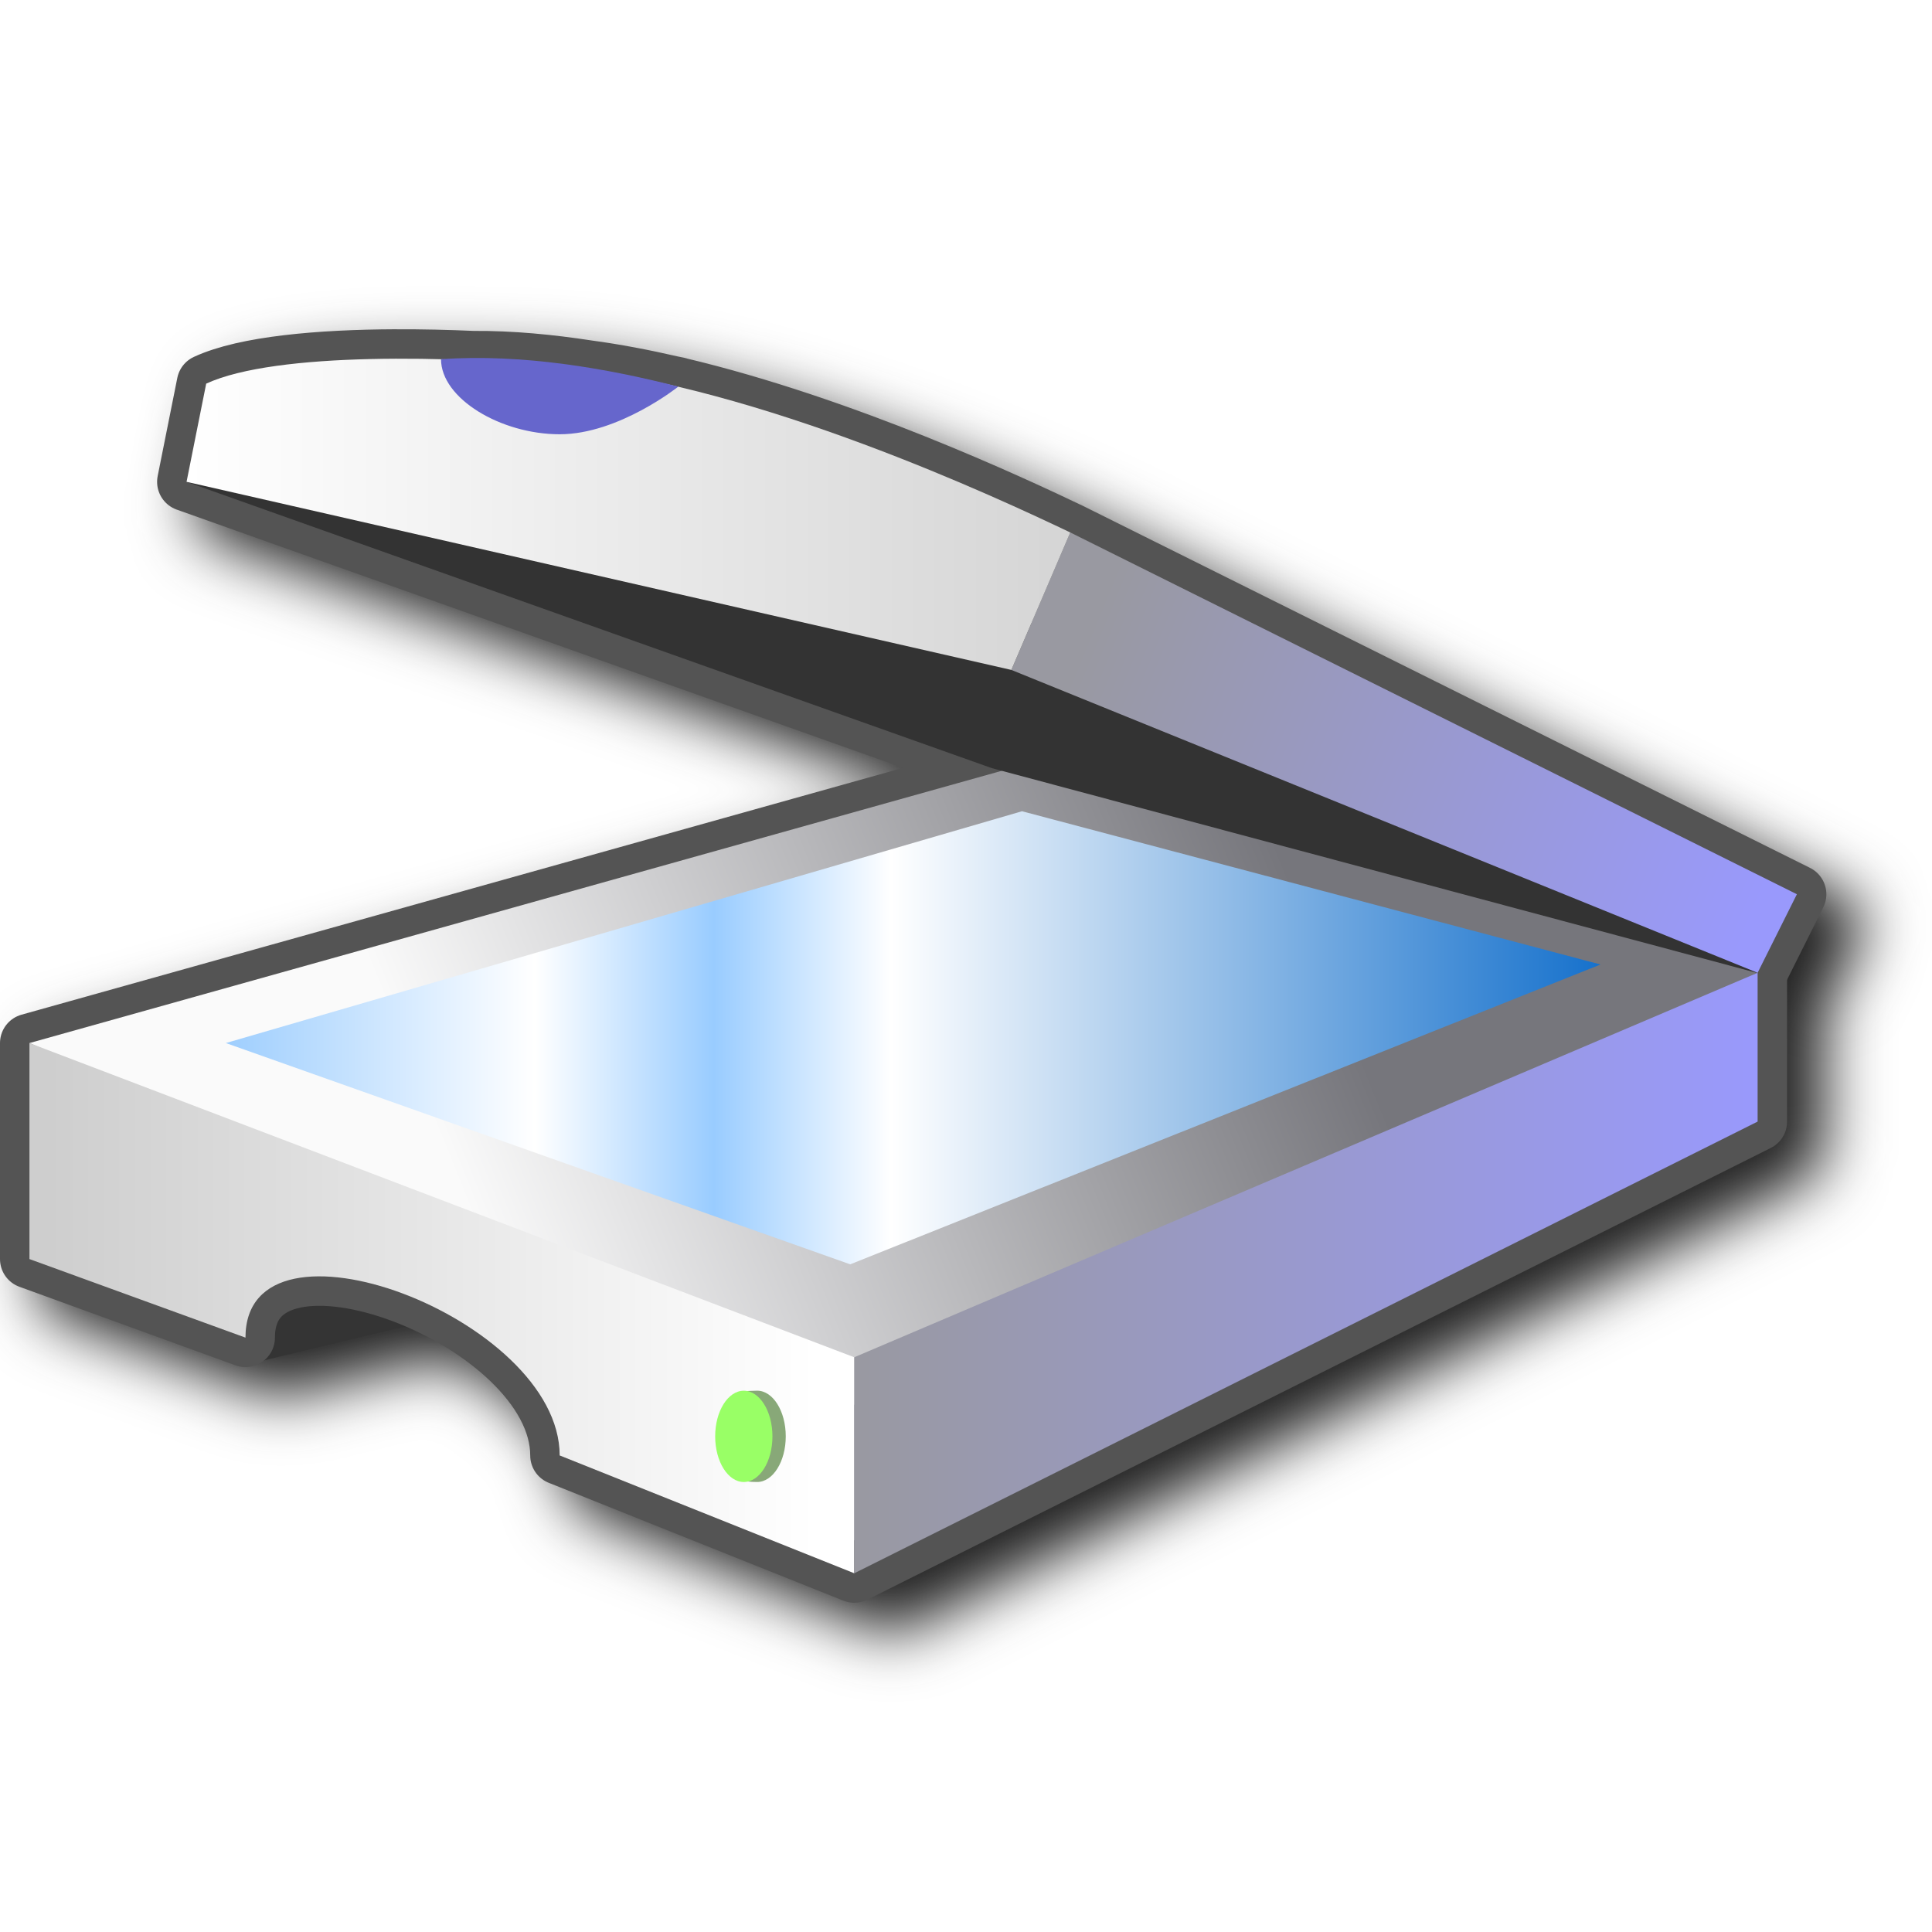
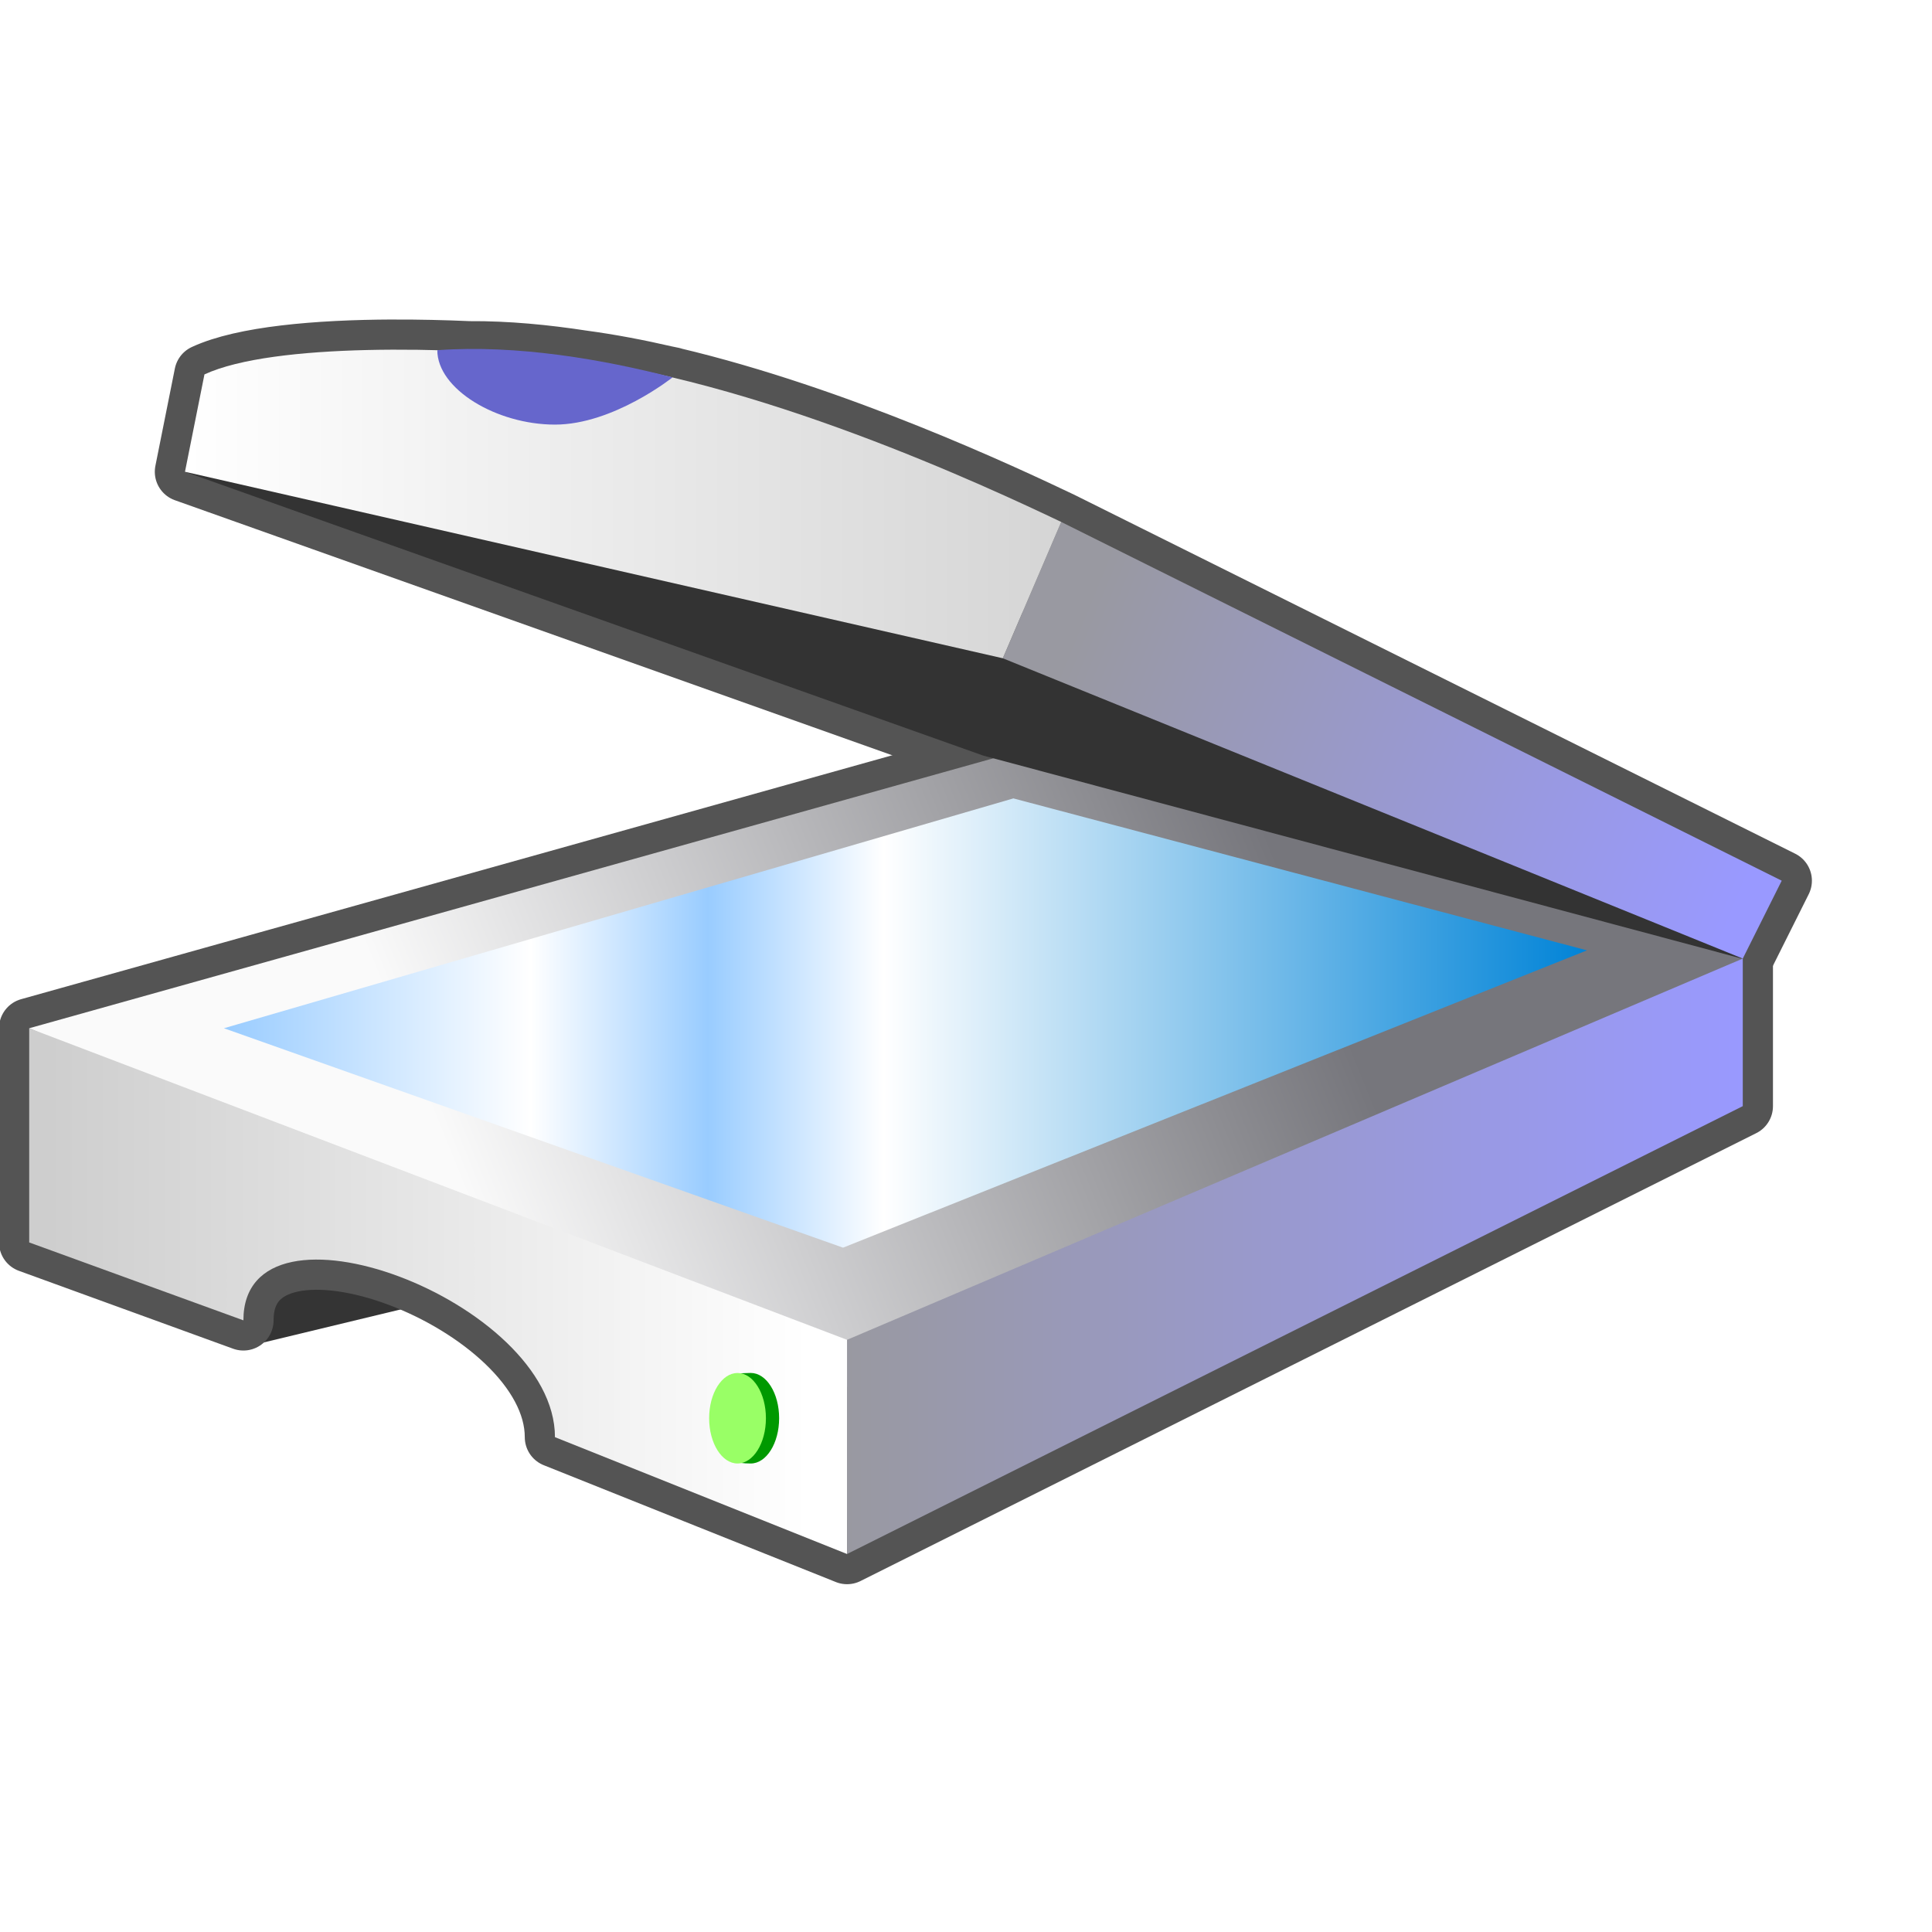
- <svg xmlns="http://www.w3.org/2000/svg" xmlns:xlink="http://www.w3.org/1999/xlink" width="256" height="256" viewBox="0 0 256 256" version="1.1" id="svg8">
+ <svg xmlns="http://www.w3.org/2000/svg" xmlns:xlink="http://www.w3.org/1999/xlink" width="48" height="48" viewBox="0 0 48 48" version="1.1" id="svg8">
  <defs id="defs2">
+     <linearGradient id="linearGradient2">
+       <stop style="stop-color:#9999a1;stop-opacity:1" offset="0" id="stop1" />
+       <stop style="stop-color:#9999ff;stop-opacity:1" offset="1" id="stop2" />
+     </linearGradient>
    <linearGradient id="linearGradient89611">
-       <stop style="stop-color:#9ecefe;stop-opacity:1" offset="0" id="stop89607" />
+       <stop style="stop-color:#99ccff;stop-opacity:1" offset="0" id="stop89607" />
      <stop style="stop-color:#ffffff;stop-opacity:1" offset="0.225" id="stop89645" />
      <stop style="stop-color:#99ccff;stop-opacity:1" offset="0.355" id="stop89647" />
      <stop style="stop-color:#ffffff;stop-opacity:1" offset="0.484" id="stop89649" />
-       <stop style="stop-color:#1671cc;stop-opacity:1" offset="1" id="stop89609" />
+       <stop style="stop-color:#0083d7;stop-opacity:1" offset="1" id="stop89609" />
    </linearGradient>
    <linearGradient id="linearGradient56996">
      <stop style="stop-color:#fafafa;stop-opacity:1" offset="0" id="stop56992" />
      <stop style="stop-color:#76767c;stop-opacity:1" offset="1" id="stop56994" />
    </linearGradient>
    <linearGradient id="linearGradient49179">
      <stop style="stop-color:#ffffff;stop-opacity:1" offset="0" id="stop49175" />
      <stop style="stop-color:#cecece;stop-opacity:1" offset="1" id="stop49177" />
    </linearGradient>
    <linearGradient id="linearGradient23744">
      <stop style="stop-color:#ffffff;stop-opacity:1" offset="0" id="stop23740" />
      <stop style="stop-color:#d5d5d5;stop-opacity:1" offset="1" id="stop23742" />
    </linearGradient>
    <linearGradient id="linearGradient4576">
      <stop style="stop-color:#9999a1;stop-opacity:1" offset="0" id="stop4572" />
-       <stop style="stop-color:#9999fc;stop-opacity:1" offset="1" id="stop4574" />
+       <stop style="stop-color:#9999ff;stop-opacity:1" offset="1" id="stop4574" />
    </linearGradient>
    <linearGradient xlink:href="#linearGradient4576" id="linearGradient4578" x1="-62.432" y1="14" x2="-45.432" y2="21" gradientUnits="userSpaceOnUse" gradientTransform="translate(2.592438,-0.210684)" />
    <linearGradient xlink:href="#linearGradient23744" id="linearGradient23746" x1="-85.432" y1="11.079" x2="-62.932" y2="11.079" gradientUnits="userSpaceOnUse" gradientTransform="translate(2.592438,-0.210684)" />
-     <linearGradient xlink:href="#linearGradient4576" id="linearGradient46999" x1="-68.432" y1="30" x2="-45.432" y2="30" gradientUnits="userSpaceOnUse" gradientTransform="translate(2.592438,-0.210684)" />
+     <linearGradient xlink:href="#linearGradient2" id="linearGradient46999" x1="-68.432" y1="30" x2="-45.432" y2="30" gradientUnits="userSpaceOnUse" gradientTransform="translate(2.592438,-0.210684)" />
    <linearGradient xlink:href="#linearGradient49179" id="linearGradient47087" x1="-69.432" y1="27.5" x2="-88.932" y2="27.5" gradientUnits="userSpaceOnUse" gradientTransform="translate(2.592438,-0.210684)" />
    <linearGradient xlink:href="#linearGradient56996" id="linearGradient56998" x1="-78.592" y1="27.898" x2="-57.689" y2="19.438" gradientUnits="userSpaceOnUse" gradientTransform="translate(2.592438,-0.210684)" />
    <linearGradient xlink:href="#linearGradient89611" id="linearGradient89613" x1="-84.432" y1="24.25" x2="-49.432" y2="24.25" gradientUnits="userSpaceOnUse" gradientTransform="translate(2.592438,-0.210684)" />
-     <filter style="color-interpolation-filters:sRGB" id="filter185364" x="-0.041" y="-0.058" width="1.081" height="1.117">
-       <feGaussianBlur stdDeviation="4.107" id="feGaussianBlur185366" />
-     </filter>
  </defs>
  <g id="layer1" transform="translate(-12.56771)">
-     <g id="g143086" transform="translate(-0.092438,0.210684)">
-       <path id="path185239" style="color:#000000;fill:#212121;fill-opacity:1;stroke-width:7.806;stroke-linecap:round;stroke-linejoin:round;-inkscape-stroke:none;filter:url(#filter185364)" d="M 70.105,47.418 C 59.776,47.458 49.924,48.044 43.346,51.082 a 3.904,3.904 0 0 0 -2.189,2.777 l -2.604,13.012 a 3.904,3.904 0 0 0 2.52,4.443 L 137.322,105.535 20.512,138.242 a 3.904,3.904 0 0 0 -2.852,3.758 v 28.625 a 3.904,3.904 0 0 0 2.568,3.668 l 28.625,10.408 a 3.904,3.904 0 0 0 3.328,-0.543 l 19.113,-4.609 c 4.181,1.789 8.295,4.329 11.32,7.229 3.427,3.284 5.303,6.802 5.303,9.869 a 3.904,3.904 0 0 0 2.453,3.623 l 39.033,15.613 a 3.904,3.904 0 0 0 3.195,-0.133 l 119.699,-59.85 a 3.904,3.904 0 0 0 2.156,-3.492 v -18.797 l 4.793,-9.584 a 3.904,3.904 0 0 0 -1.752,-5.24 l -96.279,-47.937 a 3.904,3.904 0 0 0 -0.061,-0.029 C 153.327,67.088 130.958,56.569 108.414,51.232 l 0.004,0.021 a 3.904,3.904 0 0 0 -0.07,-0.051 c -0.299,-0.063 -0.571,-0.117 -0.818,-0.168 -3.843,-0.886 -7.697,-1.622 -11.492,-2.135 -5.083,-0.777 -10.365,-1.305 -15.709,-1.268 l 0.199,0.002 C 77.134,47.485 73.61,47.404 70.105,47.418 Z m 35.811,4.895 c 0.493,0.837 1.573,2.676 1.588,2.701 -0.014,-0.02 -0.898,-1.324 -1.535,-2.264 z" />
-       <g id="g184733" transform="matrix(5.204304,0,0,5.204304,468.5044,11.59148)">
-         <path id="path161140" style="fill:#5a5a5a;fill-opacity:1;stroke:#545454;stroke-width:1.5;stroke-linecap:round;stroke-linejoin:round;stroke-miterlimit:4;stroke-dasharray:none;stroke-opacity:1" d="M -90.17,7.076 C -92.114,7.084 -94,7.249 -95,7.711 L -95.5,10.211 -75,17.5 l 19.486,5.213 -0.023,-0.018 0.037,0.016 1,-2 L -73,11.5 c -1.496,-0.713 -5.76,-2.711 -9.984,-3.711 1.17e-4,-9.28e-5 0.004,-0.002 0.004,-0.002 -0.056,-0.012 -0.114,-0.023 -0.17,-0.035 -0.721,-0.166 -1.442,-0.304 -2.145,-0.398 -0.953,-0.146 -1.932,-0.243 -2.908,-0.236 -0.641,-0.028 -1.307,-0.044 -1.967,-0.041 z" transform="translate(12.66015,-0.210684)" />
-         <path style="fill:#343434;fill-opacity:1;stroke:none;stroke-width:1px;stroke-linecap:butt;stroke-linejoin:miter;stroke-opacity:1" d="m -81.355,32.486 5.508,-1.328 -4.776,-2.461 z" id="path128306" />
-         <path id="path178745" style="fill:#98989a;fill-opacity:1;stroke:#545454;stroke-width:1.5;stroke-linecap:round;stroke-linejoin:round;stroke-miterlimit:4;stroke-dasharray:none;stroke-opacity:1" d="m -74.5,17.5 -25,7 V 30 l 5.5,2 c 0,-3.5 8,-0.5 8,3 l 7.5,3 23,-11.5 v -3.789 z" transform="translate(12.66015,-0.210684)" />
-         <path style="fill:url(#linearGradient56998);fill-opacity:1;stroke:none;stroke-width:1px;stroke-linecap:butt;stroke-linejoin:miter;stroke-opacity:1" d="m -86.84,24.289 21,9.211 23,-11 -19,-5.211 z" id="path3024" />
-         <g id="g161138">
-           <path style="fill:#333333;fill-opacity:1;stroke:none;stroke-width:1px;stroke-linecap:butt;stroke-linejoin:miter;stroke-opacity:1" d="m -82.84,10 20.5,7.289 19.486,5.214 -6.486,-4.714 -21.5,-7.5 z" id="path2419" />
-           <path style="fill:url(#linearGradient4578);fill-opacity:1;stroke:none;stroke-width:1px;stroke-linecap:butt;stroke-linejoin:miter;stroke-opacity:1" d="m -60.34,11.289 -1.5,3.5 19,7.711 1,-2 z" id="path980" />
-           <path style="fill:url(#linearGradient23746);fill-opacity:1;stroke:none;stroke-width:1px;stroke-linecap:butt;stroke-linejoin:miter;stroke-opacity:1" d="m -61.84,14.789 -21,-4.789 0.5,-2.5 c 1.778,-0.821 6.354,-0.705 9.083,-0.432 5,0.5 11.07,3.341 12.917,4.221 z" id="path1178" />
-           <path style="fill:#6666cc;fill-opacity:1;stroke:none;stroke-width:1px;stroke-linecap:butt;stroke-linejoin:miter;stroke-opacity:1" d="m -76.361,6.878 c 0,1 1.521,1.911 3.021,1.911 1.5,0 3.02,-1.213 3.02,-1.213 C -72.099,7.117 -74.303,6.731 -76.361,6.878 Z" id="path2558" />
-         </g>
-         <path style="fill:url(#linearGradient47087);fill-opacity:1;stroke:none;stroke-width:1px;stroke-linecap:butt;stroke-linejoin:miter;stroke-opacity:1" d="m -65.84,37.789 v -5.5 l -21,-8 v 5.5 l 5.5,2 c 0,-3.5 8,-0.5 8,3 z" id="path3253" />
-         <path style="fill:url(#linearGradient46999);fill-opacity:1;stroke:none;stroke-width:1px;stroke-linecap:butt;stroke-linejoin:miter;stroke-opacity:1" d="m -65.84,37.789 23,-11.5 V 22.5 l -23,9.789 z" id="path3630" />
-         <path style="fill:url(#linearGradient89613);fill-opacity:1;stroke:none;stroke-width:1px;stroke-linecap:butt;stroke-linejoin:miter;stroke-opacity:1" d="m -81.84,24.289 15.897,5.634 19.103,-7.634 -14.729,-3.902 z" id="path3968" />
-         <path id="ellipse148743" style="opacity:1;fill:#88a878;fill-rule:evenodd;stroke-width:15;stroke-linecap:round;stroke-linejoin:round;stop-color:#000000" d="m -67.584,34.303 c 0,0.642 -0.327,1.162 -0.729,1.162 -0.403,0 -0.428,-0.084 -0.428,-0.084 l 0.13,-2.229 c 0,0 0.183,-0.012 0.298,-0.012 0.403,0 0.729,0.52 0.729,1.162 z" />
-         <ellipse style="opacity:1;fill:#99ff66;fill-opacity:1;fill-rule:evenodd;stroke:none;stroke-width:15;stroke-linecap:round;stroke-linejoin:round;stop-color:#000000" id="path142455" cx="-68.652" cy="34.303" rx="0.729" ry="1.162" />
+     <g id="g184733" transform="matrix(0.9675729,0,0,0.9675729,97.31727,2.045177)" style="stroke-width:1.034;stroke-dasharray:none">
+       <path id="path161140" style="fill:#5a5a5a;fill-opacity:1;stroke:#545454;stroke-width:1.55;stroke-linecap:round;stroke-linejoin:round;stroke-miterlimit:4;stroke-dasharray:none;stroke-opacity:1" d="M -90.17,7.076 C -92.114,7.084 -94,7.249 -95,7.711 L -95.5,10.211 -75,17.5 l 19.486,5.213 -0.023,-0.018 0.037,0.016 1,-2 L -73,11.5 c -1.496,-0.713 -5.76,-2.711 -9.984,-3.711 1.17e-4,-9.28e-5 0.004,-0.002 0.004,-0.002 -0.056,-0.012 -0.114,-0.023 -0.17,-0.035 -0.721,-0.166 -1.442,-0.304 -2.145,-0.398 -0.953,-0.146 -1.932,-0.243 -2.908,-0.236 -0.641,-0.028 -1.307,-0.044 -1.967,-0.041 z" transform="translate(12.66015,-0.210684)" />
+       <path style="fill:#343434;fill-opacity:1;stroke:none;stroke-width:1.034;stroke-linecap:butt;stroke-linejoin:miter;stroke-opacity:1;stroke-dasharray:none" d="m -81.355,32.486 5.508,-1.328 -4.776,-2.461 z" id="path128306" />
+       <path id="path178745" style="fill:#98989a;fill-opacity:1;stroke:#545454;stroke-width:1.55;stroke-linecap:round;stroke-linejoin:round;stroke-miterlimit:4;stroke-dasharray:none;stroke-opacity:1" d="m -74.5,17.5 -25,7 V 30 l 5.5,2 c 0,-3.5 8,-0.5 8,3 l 7.5,3 23,-11.5 v -3.789 z" transform="translate(12.66015,-0.210684)" />
+       <path style="fill:url(#linearGradient56998);fill-opacity:1;stroke:none;stroke-width:1.034;stroke-linecap:butt;stroke-linejoin:miter;stroke-opacity:1;stroke-dasharray:none" d="m -86.84,24.289 21,9.211 23,-11 -19,-5.211 z" id="path3024" />
+       <g id="g161138" style="stroke-width:1.034;stroke-dasharray:none">
+         <path style="fill:#333333;fill-opacity:1;stroke:none;stroke-width:1.034;stroke-linecap:butt;stroke-linejoin:miter;stroke-opacity:1;stroke-dasharray:none" d="m -82.84,10 20.5,7.289 19.486,5.214 -6.486,-4.714 -21.5,-7.5 z" id="path2419" />
+         <path style="fill:url(#linearGradient4578);fill-opacity:1;stroke:none;stroke-width:1.034;stroke-linecap:butt;stroke-linejoin:miter;stroke-opacity:1;stroke-dasharray:none" d="m -60.34,11.289 -1.5,3.5 19,7.711 1,-2 z" id="path980" />
+         <path style="fill:url(#linearGradient23746);fill-opacity:1;stroke:none;stroke-width:1.034;stroke-linecap:butt;stroke-linejoin:miter;stroke-opacity:1;stroke-dasharray:none" d="m -61.84,14.789 -21,-4.789 0.5,-2.5 c 1.778,-0.821 6.354,-0.705 9.083,-0.432 5,0.5 11.07,3.341 12.917,4.221 z" id="path1178" />
+         <path style="fill:#6666cc;fill-opacity:1;stroke:none;stroke-width:1.034;stroke-linecap:butt;stroke-linejoin:miter;stroke-opacity:1;stroke-dasharray:none" d="m -76.361,6.878 c 0,1 1.521,1.911 3.021,1.911 1.5,0 3.02,-1.213 3.02,-1.213 C -72.099,7.117 -74.303,6.731 -76.361,6.878 Z" id="path2558" />
      </g>
+       <path style="fill:url(#linearGradient47087);fill-opacity:1;stroke:none;stroke-width:1.034;stroke-linecap:butt;stroke-linejoin:miter;stroke-opacity:1;stroke-dasharray:none" d="m -65.84,37.789 v -5.5 l -21,-8 v 5.5 l 5.5,2 c 0,-3.5 8,-0.5 8,3 z" id="path3253" />
+       <path style="fill:url(#linearGradient46999);fill-opacity:1;stroke:none;stroke-width:1.034;stroke-linecap:butt;stroke-linejoin:miter;stroke-opacity:1;stroke-dasharray:none" d="m -65.84,37.789 23,-11.5 V 22.5 l -23,9.789 z" id="path3630" />
+       <path style="fill:url(#linearGradient89613);fill-opacity:1;stroke:none;stroke-width:1.034;stroke-linecap:butt;stroke-linejoin:miter;stroke-opacity:1;stroke-dasharray:none" d="m -81.84,24.289 15.897,5.634 19.103,-7.634 -14.729,-3.902 z" id="path3968" />
+       <path id="ellipse148743" style="opacity:1;fill:#009900;fill-rule:evenodd;stroke-width:1.034;stroke-linecap:round;stroke-linejoin:round;stop-color:#000000;stroke-dasharray:none" d="m -67.584,34.303 c 0,0.642 -0.327,1.162 -0.729,1.162 -0.403,0 -0.428,-0.084 -0.428,-0.084 l 0.13,-2.229 c 0,0 0.183,-0.012 0.298,-0.012 0.403,0 0.729,0.52 0.729,1.162 z" />
+       <ellipse style="opacity:1;fill:#99ff66;fill-opacity:1;fill-rule:evenodd;stroke:none;stroke-width:1.034;stroke-linecap:round;stroke-linejoin:round;stop-color:#000000;stroke-dasharray:none" id="path142455" cx="-68.652" cy="34.303" rx="0.729" ry="1.162" />
    </g>
  </g>
</svg>
